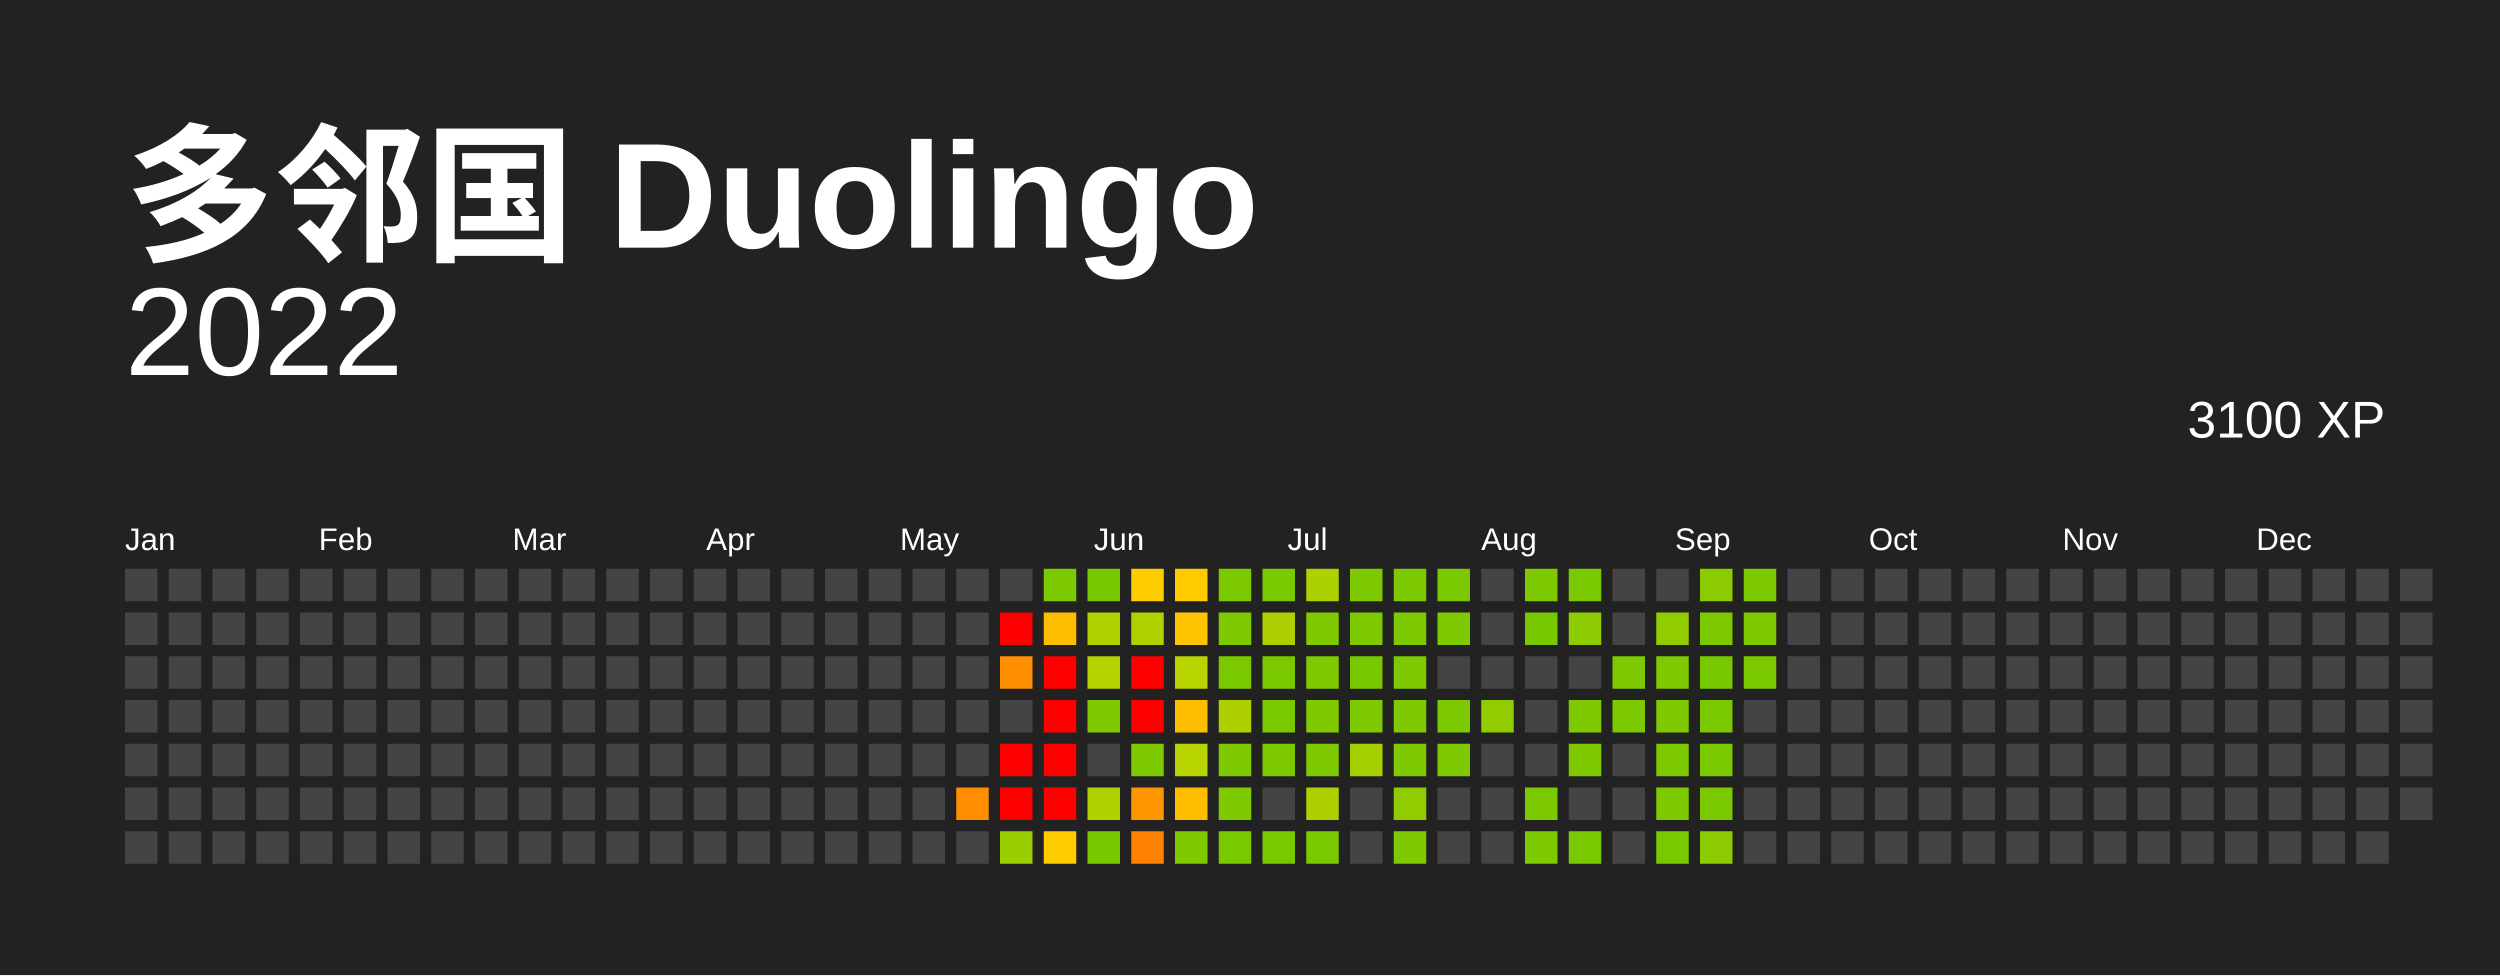
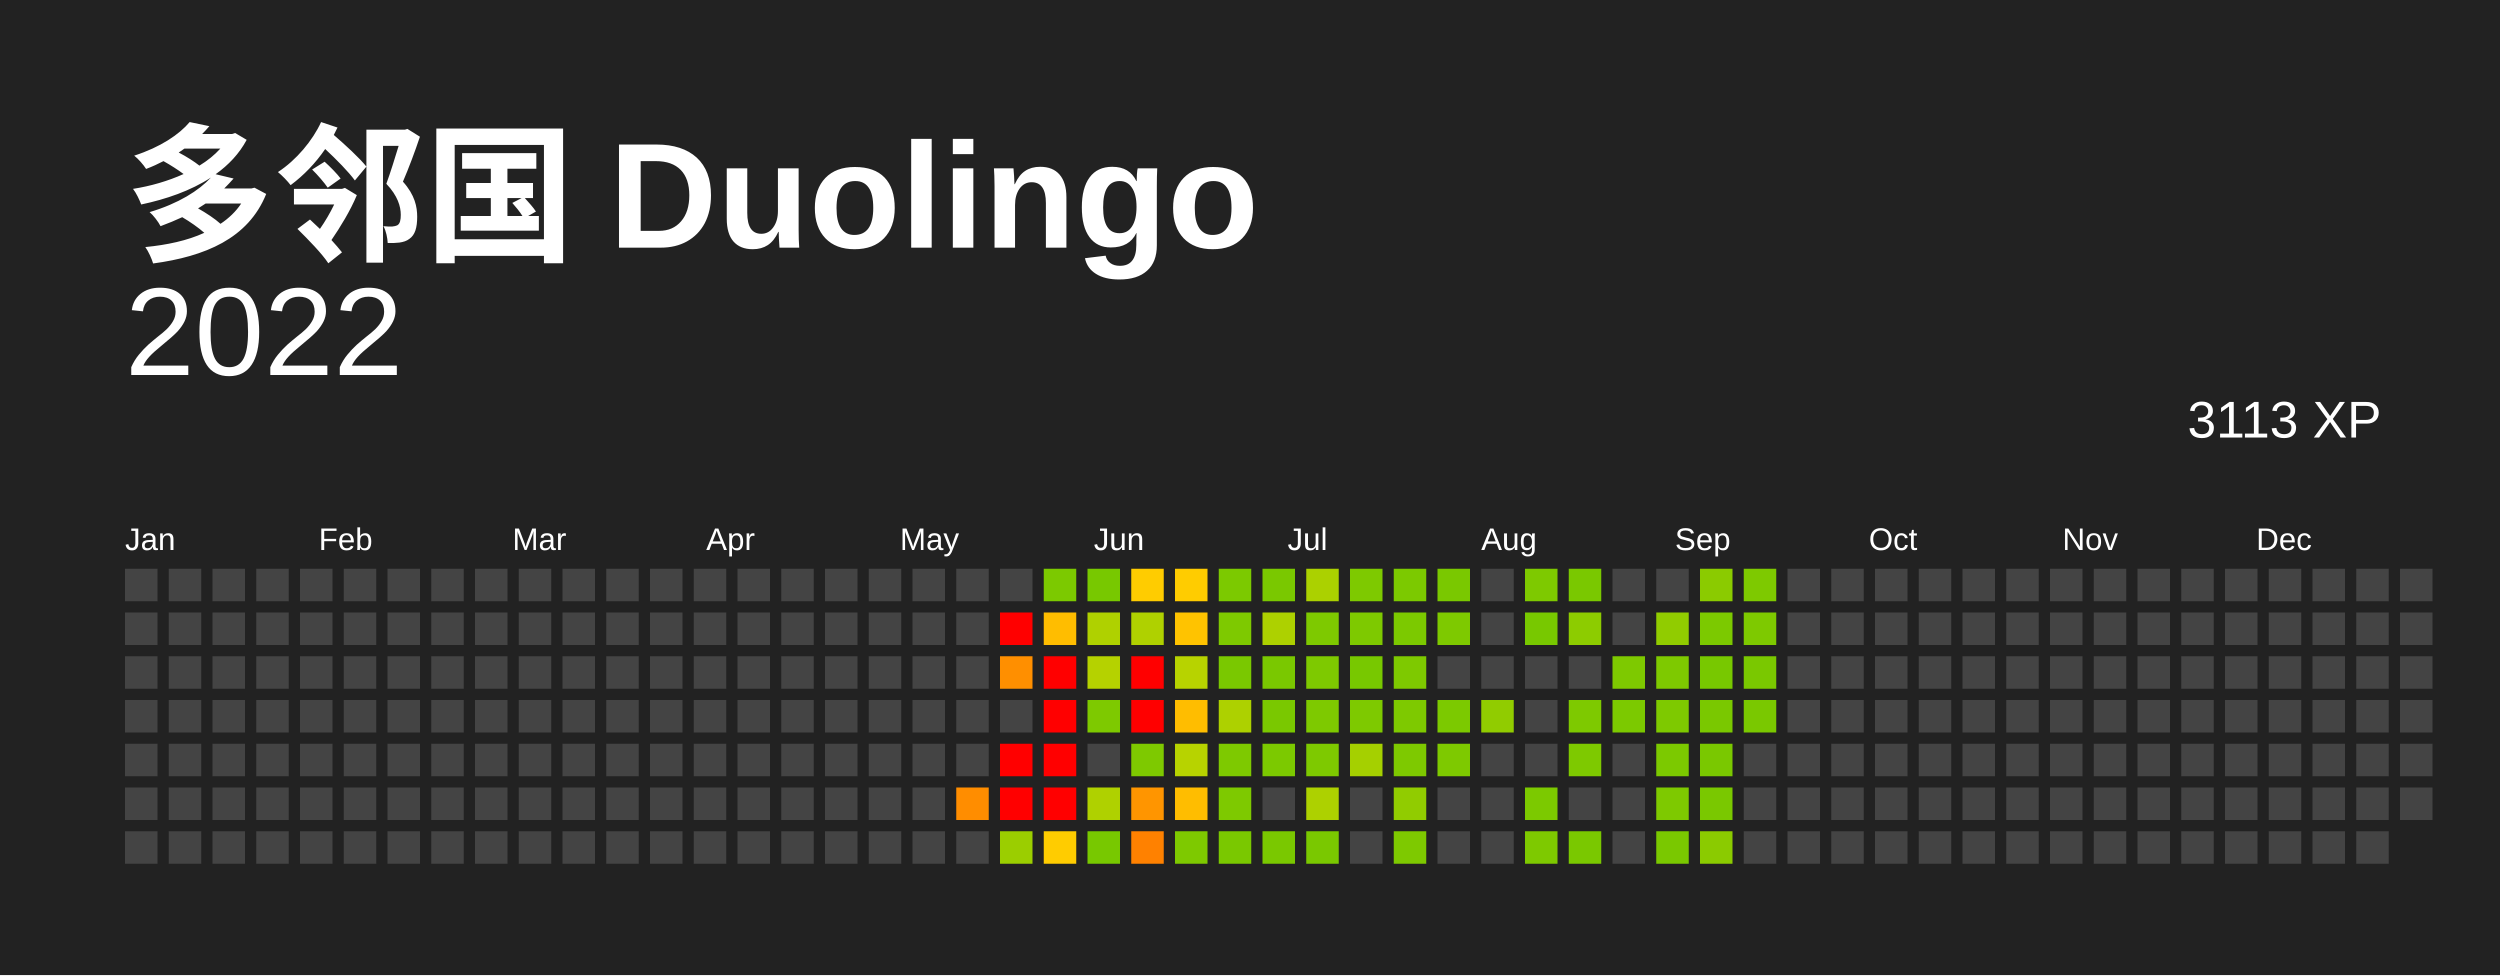
<svg xmlns="http://www.w3.org/2000/svg" baseProfile="full" height="78mm" version="1.1" viewBox="0,0,200,78" width="200mm">
  <defs />
  <rect fill="#222222" height="78" width="200" x="0" y="0" />
  <text fill="#FFFFFF" style="font-size:12px; font-family:Arial; font-weight:bold;" x="10" y="20"> 多邻国 Duolingo</text>
  <text alignment-baseline="hanging" fill="#FFFFFF" style="font-size:10.0px; font-family:Arial;" x="10" y="30">2022</text>
-   <text alignment-baseline="hanging" fill="#FFFFFF" style="font-size:4.125px; font-family:Arial;" x="175" y="35">3100 XP</text>
+   <text alignment-baseline="hanging" fill="#FFFFFF" style="font-size:4.125px; font-family:Arial;" x="175" y="35">3113 XP</text>
  <text fill="#FFFFFF" style="font-size:2.5px; font-family:Arial" x="10.0" y="44">Jan</text>
  <text fill="#FFFFFF" style="font-size:2.5px; font-family:Arial" x="25.5" y="44">Feb</text>
  <text fill="#FFFFFF" style="font-size:2.5px; font-family:Arial" x="41.0" y="44">Mar</text>
  <text fill="#FFFFFF" style="font-size:2.5px; font-family:Arial" x="56.5" y="44">Apr</text>
  <text fill="#FFFFFF" style="font-size:2.5px; font-family:Arial" x="72.0" y="44">May</text>
  <text fill="#FFFFFF" style="font-size:2.5px; font-family:Arial" x="87.5" y="44">Jun</text>
  <text fill="#FFFFFF" style="font-size:2.5px; font-family:Arial" x="103.0" y="44">Jul</text>
  <text fill="#FFFFFF" style="font-size:2.5px; font-family:Arial" x="118.5" y="44">Aug</text>
  <text fill="#FFFFFF" style="font-size:2.5px; font-family:Arial" x="134.0" y="44">Sep</text>
  <text fill="#FFFFFF" style="font-size:2.5px; font-family:Arial" x="149.5" y="44">Oct</text>
  <text fill="#FFFFFF" style="font-size:2.5px; font-family:Arial" x="165.0" y="44">Nov</text>
  <text fill="#FFFFFF" style="font-size:2.5px; font-family:Arial" x="180.5" y="44">Dec</text>
  <rect fill="#444444" height="2.6" width="2.6" x="10.0" y="45.5" />
  <rect fill="#444444" height="2.6" width="2.6" x="10.0" y="49.0" />
  <rect fill="#444444" height="2.6" width="2.6" x="10.0" y="52.5" />
  <rect fill="#444444" height="2.6" width="2.6" x="10.0" y="56.0" />
  <rect fill="#444444" height="2.6" width="2.6" x="10.0" y="59.5" />
  <rect fill="#444444" height="2.6" width="2.6" x="10.0" y="63.0" />
  <rect fill="#444444" height="2.6" width="2.6" x="10.0" y="66.5" />
  <rect fill="#444444" height="2.6" width="2.6" x="13.5" y="45.5" />
  <rect fill="#444444" height="2.6" width="2.6" x="13.5" y="49.0" />
  <rect fill="#444444" height="2.6" width="2.6" x="13.5" y="52.5" />
  <rect fill="#444444" height="2.6" width="2.6" x="13.5" y="56.0" />
  <rect fill="#444444" height="2.6" width="2.6" x="13.5" y="59.5" />
  <rect fill="#444444" height="2.6" width="2.6" x="13.5" y="63.0" />
  <rect fill="#444444" height="2.6" width="2.6" x="13.5" y="66.5" />
  <rect fill="#444444" height="2.6" width="2.6" x="17.0" y="45.5" />
  <rect fill="#444444" height="2.6" width="2.6" x="17.0" y="49.0" />
  <rect fill="#444444" height="2.6" width="2.6" x="17.0" y="52.5" />
  <rect fill="#444444" height="2.6" width="2.6" x="17.0" y="56.0" />
  <rect fill="#444444" height="2.6" width="2.6" x="17.0" y="59.5" />
  <rect fill="#444444" height="2.6" width="2.6" x="17.0" y="63.0" />
  <rect fill="#444444" height="2.6" width="2.6" x="17.0" y="66.5" />
  <rect fill="#444444" height="2.6" width="2.6" x="20.5" y="45.5" />
  <rect fill="#444444" height="2.6" width="2.6" x="20.5" y="49.0" />
  <rect fill="#444444" height="2.6" width="2.6" x="20.5" y="52.5" />
  <rect fill="#444444" height="2.6" width="2.6" x="20.5" y="56.0" />
  <rect fill="#444444" height="2.6" width="2.6" x="20.5" y="59.5" />
  <rect fill="#444444" height="2.6" width="2.6" x="20.5" y="63.0" />
  <rect fill="#444444" height="2.6" width="2.6" x="20.5" y="66.5" />
  <rect fill="#444444" height="2.6" width="2.6" x="24.0" y="45.5" />
  <rect fill="#444444" height="2.6" width="2.6" x="24.0" y="49.0" />
  <rect fill="#444444" height="2.6" width="2.6" x="24.0" y="52.5" />
  <rect fill="#444444" height="2.6" width="2.6" x="24.0" y="56.0" />
  <rect fill="#444444" height="2.6" width="2.6" x="24.0" y="59.5" />
  <rect fill="#444444" height="2.6" width="2.6" x="24.0" y="63.0" />
  <rect fill="#444444" height="2.6" width="2.6" x="24.0" y="66.5" />
  <rect fill="#444444" height="2.6" width="2.6" x="27.5" y="45.5" />
  <rect fill="#444444" height="2.6" width="2.6" x="27.5" y="49.0" />
  <rect fill="#444444" height="2.6" width="2.6" x="27.5" y="52.5" />
  <rect fill="#444444" height="2.6" width="2.6" x="27.5" y="56.0" />
  <rect fill="#444444" height="2.6" width="2.6" x="27.5" y="59.5" />
  <rect fill="#444444" height="2.6" width="2.6" x="27.5" y="63.0" />
  <rect fill="#444444" height="2.6" width="2.6" x="27.5" y="66.5" />
  <rect fill="#444444" height="2.6" width="2.6" x="31.0" y="45.5" />
  <rect fill="#444444" height="2.6" width="2.6" x="31.0" y="49.0" />
  <rect fill="#444444" height="2.6" width="2.6" x="31.0" y="52.5" />
  <rect fill="#444444" height="2.6" width="2.6" x="31.0" y="56.0" />
  <rect fill="#444444" height="2.6" width="2.6" x="31.0" y="59.5" />
  <rect fill="#444444" height="2.6" width="2.6" x="31.0" y="63.0" />
  <rect fill="#444444" height="2.6" width="2.6" x="31.0" y="66.5" />
  <rect fill="#444444" height="2.6" width="2.6" x="34.5" y="45.5" />
  <rect fill="#444444" height="2.6" width="2.6" x="34.5" y="49.0" />
  <rect fill="#444444" height="2.6" width="2.6" x="34.5" y="52.5" />
  <rect fill="#444444" height="2.6" width="2.6" x="34.5" y="56.0" />
  <rect fill="#444444" height="2.6" width="2.6" x="34.5" y="59.5" />
  <rect fill="#444444" height="2.6" width="2.6" x="34.5" y="63.0" />
  <rect fill="#444444" height="2.6" width="2.6" x="34.5" y="66.5" />
  <rect fill="#444444" height="2.6" width="2.6" x="38.0" y="45.5" />
  <rect fill="#444444" height="2.6" width="2.6" x="38.0" y="49.0" />
  <rect fill="#444444" height="2.6" width="2.6" x="38.0" y="52.5" />
  <rect fill="#444444" height="2.6" width="2.6" x="38.0" y="56.0" />
  <rect fill="#444444" height="2.6" width="2.6" x="38.0" y="59.5" />
  <rect fill="#444444" height="2.6" width="2.6" x="38.0" y="63.0" />
  <rect fill="#444444" height="2.6" width="2.6" x="38.0" y="66.5" />
  <rect fill="#444444" height="2.6" width="2.6" x="41.5" y="45.5" />
  <rect fill="#444444" height="2.6" width="2.6" x="41.5" y="49.0" />
  <rect fill="#444444" height="2.6" width="2.6" x="41.5" y="52.5" />
  <rect fill="#444444" height="2.6" width="2.6" x="41.5" y="56.0" />
  <rect fill="#444444" height="2.6" width="2.6" x="41.5" y="59.5" />
  <rect fill="#444444" height="2.6" width="2.6" x="41.5" y="63.0" />
  <rect fill="#444444" height="2.6" width="2.6" x="41.5" y="66.5" />
  <rect fill="#444444" height="2.6" width="2.6" x="45.0" y="45.5" />
  <rect fill="#444444" height="2.6" width="2.6" x="45.0" y="49.0" />
  <rect fill="#444444" height="2.6" width="2.6" x="45.0" y="52.5" />
  <rect fill="#444444" height="2.6" width="2.6" x="45.0" y="56.0" />
  <rect fill="#444444" height="2.6" width="2.6" x="45.0" y="59.5" />
  <rect fill="#444444" height="2.6" width="2.6" x="45.0" y="63.0" />
  <rect fill="#444444" height="2.6" width="2.6" x="45.0" y="66.5" />
  <rect fill="#444444" height="2.6" width="2.6" x="48.5" y="45.5" />
  <rect fill="#444444" height="2.6" width="2.6" x="48.5" y="49.0" />
  <rect fill="#444444" height="2.6" width="2.6" x="48.5" y="52.5" />
  <rect fill="#444444" height="2.6" width="2.6" x="48.5" y="56.0" />
  <rect fill="#444444" height="2.6" width="2.6" x="48.5" y="59.5" />
  <rect fill="#444444" height="2.6" width="2.6" x="48.5" y="63.0" />
  <rect fill="#444444" height="2.6" width="2.6" x="48.5" y="66.5" />
  <rect fill="#444444" height="2.6" width="2.6" x="52.0" y="45.5" />
  <rect fill="#444444" height="2.6" width="2.6" x="52.0" y="49.0" />
  <rect fill="#444444" height="2.6" width="2.6" x="52.0" y="52.5" />
  <rect fill="#444444" height="2.6" width="2.6" x="52.0" y="56.0" />
  <rect fill="#444444" height="2.6" width="2.6" x="52.0" y="59.5" />
  <rect fill="#444444" height="2.6" width="2.6" x="52.0" y="63.0" />
  <rect fill="#444444" height="2.6" width="2.6" x="52.0" y="66.5" />
  <rect fill="#444444" height="2.6" width="2.6" x="55.5" y="45.5" />
  <rect fill="#444444" height="2.6" width="2.6" x="55.5" y="49.0" />
  <rect fill="#444444" height="2.6" width="2.6" x="55.5" y="52.5" />
  <rect fill="#444444" height="2.6" width="2.6" x="55.5" y="56.0" />
  <rect fill="#444444" height="2.6" width="2.6" x="55.5" y="59.5" />
  <rect fill="#444444" height="2.6" width="2.6" x="55.5" y="63.0" />
  <rect fill="#444444" height="2.6" width="2.6" x="55.5" y="66.5" />
  <rect fill="#444444" height="2.6" width="2.6" x="59.0" y="45.5" />
  <rect fill="#444444" height="2.6" width="2.6" x="59.0" y="49.0" />
  <rect fill="#444444" height="2.6" width="2.6" x="59.0" y="52.5" />
  <rect fill="#444444" height="2.6" width="2.6" x="59.0" y="56.0" />
  <rect fill="#444444" height="2.6" width="2.6" x="59.0" y="59.5" />
  <rect fill="#444444" height="2.6" width="2.6" x="59.0" y="63.0" />
  <rect fill="#444444" height="2.6" width="2.6" x="59.0" y="66.5" />
  <rect fill="#444444" height="2.6" width="2.6" x="62.5" y="45.5" />
  <rect fill="#444444" height="2.6" width="2.6" x="62.5" y="49.0" />
  <rect fill="#444444" height="2.6" width="2.6" x="62.5" y="52.5" />
  <rect fill="#444444" height="2.6" width="2.6" x="62.5" y="56.0" />
  <rect fill="#444444" height="2.6" width="2.6" x="62.5" y="59.5" />
  <rect fill="#444444" height="2.6" width="2.6" x="62.5" y="63.0" />
  <rect fill="#444444" height="2.6" width="2.6" x="62.5" y="66.5" />
  <rect fill="#444444" height="2.6" width="2.6" x="66.0" y="45.5" />
  <rect fill="#444444" height="2.6" width="2.6" x="66.0" y="49.0" />
  <rect fill="#444444" height="2.6" width="2.6" x="66.0" y="52.5" />
  <rect fill="#444444" height="2.6" width="2.6" x="66.0" y="56.0" />
  <rect fill="#444444" height="2.6" width="2.6" x="66.0" y="59.5" />
  <rect fill="#444444" height="2.6" width="2.6" x="66.0" y="63.0" />
  <rect fill="#444444" height="2.6" width="2.6" x="66.0" y="66.5" />
  <rect fill="#444444" height="2.6" width="2.6" x="69.5" y="45.5" />
  <rect fill="#444444" height="2.6" width="2.6" x="69.5" y="49.0" />
  <rect fill="#444444" height="2.6" width="2.6" x="69.5" y="52.5" />
  <rect fill="#444444" height="2.6" width="2.6" x="69.5" y="56.0" />
  <rect fill="#444444" height="2.6" width="2.6" x="69.5" y="59.5" />
  <rect fill="#444444" height="2.6" width="2.6" x="69.5" y="63.0" />
  <rect fill="#444444" height="2.6" width="2.6" x="69.5" y="66.5" />
  <rect fill="#444444" height="2.6" width="2.6" x="73.0" y="45.5" />
  <rect fill="#444444" height="2.6" width="2.6" x="73.0" y="49.0" />
  <rect fill="#444444" height="2.6" width="2.6" x="73.0" y="52.5" />
  <rect fill="#444444" height="2.6" width="2.6" x="73.0" y="56.0" />
  <rect fill="#444444" height="2.6" width="2.6" x="73.0" y="59.5" />
  <rect fill="#444444" height="2.6" width="2.6" x="73.0" y="63.0" />
  <rect fill="#444444" height="2.6" width="2.6" x="73.0" y="66.5" />
  <rect fill="#444444" height="2.6" width="2.6" x="76.5" y="45.5" />
  <rect fill="#444444" height="2.6" width="2.6" x="76.5" y="49.0" />
  <rect fill="#444444" height="2.6" width="2.6" x="76.5" y="52.5" />
  <rect fill="#444444" height="2.6" width="2.6" x="76.5" y="56.0" />
  <rect fill="#444444" height="2.6" width="2.6" x="76.5" y="59.5" />
  <rect fill="#ff8d00" height="2.6" width="2.6" x="76.5" y="63.0" />
  <rect fill="#444444" height="2.6" width="2.6" x="76.5" y="66.5" />
  <rect fill="#444444" height="2.6" width="2.6" x="80.0" y="45.5" />
  <rect fill="red" height="2.6" width="2.6" x="80.0" y="49.0" />
  <rect fill="#ff8f00" height="2.6" width="2.6" x="80.0" y="52.5" />
  <rect fill="#444444" height="2.6" width="2.6" x="80.0" y="56.0" />
  <rect fill="red" height="2.6" width="2.6" x="80.0" y="59.5" />
  <rect fill="red" height="2.6" width="2.6" x="80.0" y="63.0" />
  <rect fill="#9bce00" height="2.6" width="2.6" x="80.0" y="66.5" />
  <rect fill="#7cc900" height="2.6" width="2.6" x="83.5" y="45.5" />
  <rect fill="#ffbd00" height="2.6" width="2.6" x="83.5" y="49.0" />
  <rect fill="red" height="2.6" width="2.6" x="83.5" y="52.5" />
  <rect fill="red" height="2.6" width="2.6" x="83.5" y="56.0" />
  <rect fill="red" height="2.6" width="2.6" x="83.5" y="59.5" />
  <rect fill="red" height="2.6" width="2.6" x="83.5" y="63.0" />
  <rect fill="#ffcc00" height="2.6" width="2.6" x="83.5" y="66.5" />
  <rect fill="#78c800" height="2.6" width="2.6" x="87.0" y="45.5" />
  <rect fill="#afd100" height="2.6" width="2.6" x="87.0" y="49.0" />
  <rect fill="#b5d200" height="2.6" width="2.6" x="87.0" y="52.5" />
  <rect fill="#7ec900" height="2.6" width="2.6" x="87.0" y="56.0" />
  <rect fill="#444444" height="2.6" width="2.6" x="87.0" y="59.5" />
  <rect fill="#afd100" height="2.6" width="2.6" x="87.0" y="63.0" />
  <rect fill="#78c800" height="2.6" width="2.6" x="87.0" y="66.5" />
  <rect fill="#ffcc00" height="2.6" width="2.6" x="90.5" y="45.5" />
  <rect fill="#afd100" height="2.6" width="2.6" x="90.5" y="49.0" />
  <rect fill="red" height="2.6" width="2.6" x="90.5" y="52.5" />
  <rect fill="red" height="2.6" width="2.6" x="90.5" y="56.0" />
  <rect fill="#7ec900" height="2.6" width="2.6" x="90.5" y="59.5" />
  <rect fill="#ff9500" height="2.6" width="2.6" x="90.5" y="63.0" />
  <rect fill="#ff8100" height="2.6" width="2.6" x="90.5" y="66.5" />
  <rect fill="#ffcc00" height="2.6" width="2.6" x="94.0" y="45.5" />
  <rect fill="#ffc300" height="2.6" width="2.6" x="94.0" y="49.0" />
  <rect fill="#b7d300" height="2.6" width="2.6" x="94.0" y="52.5" />
  <rect fill="#ffbd00" height="2.6" width="2.6" x="94.0" y="56.0" />
  <rect fill="#b7d300" height="2.6" width="2.6" x="94.0" y="59.5" />
  <rect fill="#ffbd00" height="2.6" width="2.6" x="94.0" y="63.0" />
  <rect fill="#7ec900" height="2.6" width="2.6" x="94.0" y="66.5" />
  <rect fill="#7cc900" height="2.6" width="2.6" x="97.5" y="45.5" />
  <rect fill="#7ec900" height="2.6" width="2.6" x="97.5" y="49.0" />
  <rect fill="#7ac800" height="2.6" width="2.6" x="97.5" y="52.5" />
  <rect fill="#add100" height="2.6" width="2.6" x="97.5" y="56.0" />
  <rect fill="#7ec900" height="2.6" width="2.6" x="97.5" y="59.5" />
  <rect fill="#7ec900" height="2.6" width="2.6" x="97.5" y="63.0" />
  <rect fill="#7ac800" height="2.6" width="2.6" x="97.5" y="66.5" />
  <rect fill="#7ac800" height="2.6" width="2.6" x="101.0" y="45.5" />
  <rect fill="#add100" height="2.6" width="2.6" x="101.0" y="49.0" />
  <rect fill="#7ac800" height="2.6" width="2.6" x="101.0" y="52.5" />
  <rect fill="#7ac800" height="2.6" width="2.6" x="101.0" y="56.0" />
  <rect fill="#7cc900" height="2.6" width="2.6" x="101.0" y="59.5" />
  <rect fill="#444444" height="2.6" width="2.6" x="101.0" y="63.0" />
  <rect fill="#7ac800" height="2.6" width="2.6" x="101.0" y="66.5" />
  <rect fill="#abd100" height="2.6" width="2.6" x="104.5" y="45.5" />
  <rect fill="#7ec900" height="2.6" width="2.6" x="104.5" y="49.0" />
  <rect fill="#7ec900" height="2.6" width="2.6" x="104.5" y="52.5" />
  <rect fill="#7ec900" height="2.6" width="2.6" x="104.5" y="56.0" />
  <rect fill="#7ec900" height="2.6" width="2.6" x="104.5" y="59.5" />
  <rect fill="#add100" height="2.6" width="2.6" x="104.5" y="63.0" />
  <rect fill="#7ac800" height="2.6" width="2.6" x="104.5" y="66.5" />
  <rect fill="#7ec900" height="2.6" width="2.6" x="108.0" y="45.5" />
  <rect fill="#7ec900" height="2.6" width="2.6" x="108.0" y="49.0" />
  <rect fill="#78c800" height="2.6" width="2.6" x="108.0" y="52.5" />
  <rect fill="#7ec900" height="2.6" width="2.6" x="108.0" y="56.0" />
  <rect fill="#a5d000" height="2.6" width="2.6" x="108.0" y="59.5" />
  <rect fill="#444444" height="2.6" width="2.6" x="108.0" y="63.0" />
  <rect fill="#444444" height="2.6" width="2.6" x="108.0" y="66.5" />
  <rect fill="#7cc900" height="2.6" width="2.6" x="111.5" y="45.5" />
  <rect fill="#7cc900" height="2.6" width="2.6" x="111.5" y="49.0" />
  <rect fill="#7ec900" height="2.6" width="2.6" x="111.5" y="52.5" />
  <rect fill="#7ec900" height="2.6" width="2.6" x="111.5" y="56.0" />
  <rect fill="#7ec900" height="2.6" width="2.6" x="111.5" y="59.5" />
  <rect fill="#91cc00" height="2.6" width="2.6" x="111.5" y="63.0" />
  <rect fill="#7ec900" height="2.6" width="2.6" x="111.5" y="66.5" />
  <rect fill="#7ac800" height="2.6" width="2.6" x="115.0" y="45.5" />
  <rect fill="#7ec900" height="2.6" width="2.6" x="115.0" y="49.0" />
  <rect fill="#444444" height="2.6" width="2.6" x="115.0" y="52.5" />
  <rect fill="#7cc900" height="2.6" width="2.6" x="115.0" y="56.0" />
  <rect fill="#7ec900" height="2.6" width="2.6" x="115.0" y="59.5" />
  <rect fill="#444444" height="2.6" width="2.6" x="115.0" y="63.0" />
  <rect fill="#444444" height="2.6" width="2.6" x="115.0" y="66.5" />
  <rect fill="#444444" height="2.6" width="2.6" x="118.5" y="45.5" />
  <rect fill="#444444" height="2.6" width="2.6" x="118.5" y="49.0" />
  <rect fill="#444444" height="2.6" width="2.6" x="118.5" y="52.5" />
  <rect fill="#91cc00" height="2.6" width="2.6" x="118.5" y="56.0" />
  <rect fill="#444444" height="2.6" width="2.6" x="118.5" y="59.5" />
  <rect fill="#444444" height="2.6" width="2.6" x="118.5" y="63.0" />
  <rect fill="#444444" height="2.6" width="2.6" x="118.5" y="66.5" />
  <rect fill="#7ec900" height="2.6" width="2.6" x="122.0" y="45.5" />
  <rect fill="#78c800" height="2.6" width="2.6" x="122.0" y="49.0" />
  <rect fill="#444444" height="2.6" width="2.6" x="122.0" y="52.5" />
  <rect fill="#444444" height="2.6" width="2.6" x="122.0" y="56.0" />
  <rect fill="#444444" height="2.6" width="2.6" x="122.0" y="59.5" />
  <rect fill="#7cc900" height="2.6" width="2.6" x="122.0" y="63.0" />
  <rect fill="#7ec900" height="2.6" width="2.6" x="122.0" y="66.5" />
  <rect fill="#7ac800" height="2.6" width="2.6" x="125.5" y="45.5" />
  <rect fill="#8dcc00" height="2.6" width="2.6" x="125.5" y="49.0" />
  <rect fill="#444444" height="2.6" width="2.6" x="125.5" y="52.5" />
  <rect fill="#7ec900" height="2.6" width="2.6" x="125.5" y="56.0" />
  <rect fill="#7ec900" height="2.6" width="2.6" x="125.5" y="59.5" />
  <rect fill="#444444" height="2.6" width="2.6" x="125.5" y="63.0" />
  <rect fill="#7ac800" height="2.6" width="2.6" x="125.5" y="66.5" />
  <rect fill="#444444" height="2.6" width="2.6" x="129.0" y="45.5" />
  <rect fill="#444444" height="2.6" width="2.6" x="129.0" y="49.0" />
  <rect fill="#7ec900" height="2.6" width="2.6" x="129.0" y="52.5" />
  <rect fill="#7cc900" height="2.6" width="2.6" x="129.0" y="56.0" />
  <rect fill="#444444" height="2.6" width="2.6" x="129.0" y="59.5" />
  <rect fill="#444444" height="2.6" width="2.6" x="129.0" y="63.0" />
  <rect fill="#444444" height="2.6" width="2.6" x="129.0" y="66.5" />
  <rect fill="#444444" height="2.6" width="2.6" x="132.5" y="45.5" />
  <rect fill="#91cc00" height="2.6" width="2.6" x="132.5" y="49.0" />
  <rect fill="#7ec900" height="2.6" width="2.6" x="132.5" y="52.5" />
  <rect fill="#7ec900" height="2.6" width="2.6" x="132.5" y="56.0" />
  <rect fill="#7cc900" height="2.6" width="2.6" x="132.5" y="59.5" />
  <rect fill="#7ec900" height="2.6" width="2.6" x="132.5" y="63.0" />
  <rect fill="#7ac800" height="2.6" width="2.6" x="132.5" y="66.5" />
  <rect fill="#8bcb00" height="2.6" width="2.6" x="136.0" y="45.5" />
  <rect fill="#7cc900" height="2.6" width="2.6" x="136.0" y="49.0" />
  <rect fill="#78c800" height="2.6" width="2.6" x="136.0" y="52.5" />
  <rect fill="#7ac800" height="2.6" width="2.6" x="136.0" y="56.0" />
  <rect fill="#7ac800" height="2.6" width="2.6" x="136.0" y="59.5" />
  <rect fill="#7ac800" height="2.6" width="2.6" x="136.0" y="63.0" />
  <rect fill="#8bcb00" height="2.6" width="2.6" x="136.0" y="66.5" />
  <rect fill="#7ec900" height="2.6" width="2.6" x="139.5" y="45.5" />
  <rect fill="#7ec900" height="2.6" width="2.6" x="139.5" y="49.0" />
  <rect fill="#7ac800" height="2.6" width="2.6" x="139.5" y="52.5" />
-   <rect fill="#444444" height="2.6" width="2.6" x="139.5" y="56.0" />
+   <rect fill="#7ac800" height="2.6" width="2.6" x="139.5" y="56.0" />
  <rect fill="#444444" height="2.6" width="2.6" x="139.5" y="59.5" />
  <rect fill="#444444" height="2.6" width="2.6" x="139.5" y="63.0" />
  <rect fill="#444444" height="2.6" width="2.6" x="139.5" y="66.5" />
  <rect fill="#444444" height="2.6" width="2.6" x="143.0" y="45.5" />
  <rect fill="#444444" height="2.6" width="2.6" x="143.0" y="49.0" />
  <rect fill="#444444" height="2.6" width="2.6" x="143.0" y="52.5" />
  <rect fill="#444444" height="2.6" width="2.6" x="143.0" y="56.0" />
  <rect fill="#444444" height="2.6" width="2.6" x="143.0" y="59.5" />
  <rect fill="#444444" height="2.6" width="2.6" x="143.0" y="63.0" />
  <rect fill="#444444" height="2.6" width="2.6" x="143.0" y="66.5" />
  <rect fill="#444444" height="2.6" width="2.6" x="146.5" y="45.5" />
  <rect fill="#444444" height="2.6" width="2.6" x="146.5" y="49.0" />
  <rect fill="#444444" height="2.6" width="2.6" x="146.5" y="52.5" />
  <rect fill="#444444" height="2.6" width="2.6" x="146.5" y="56.0" />
  <rect fill="#444444" height="2.6" width="2.6" x="146.5" y="59.5" />
  <rect fill="#444444" height="2.6" width="2.6" x="146.5" y="63.0" />
  <rect fill="#444444" height="2.6" width="2.6" x="146.5" y="66.5" />
  <rect fill="#444444" height="2.6" width="2.6" x="150.0" y="45.5" />
  <rect fill="#444444" height="2.6" width="2.6" x="150.0" y="49.0" />
  <rect fill="#444444" height="2.6" width="2.6" x="150.0" y="52.5" />
  <rect fill="#444444" height="2.6" width="2.6" x="150.0" y="56.0" />
  <rect fill="#444444" height="2.6" width="2.6" x="150.0" y="59.5" />
  <rect fill="#444444" height="2.6" width="2.6" x="150.0" y="63.0" />
  <rect fill="#444444" height="2.6" width="2.6" x="150.0" y="66.5" />
  <rect fill="#444444" height="2.6" width="2.6" x="153.5" y="45.5" />
  <rect fill="#444444" height="2.6" width="2.6" x="153.5" y="49.0" />
  <rect fill="#444444" height="2.6" width="2.6" x="153.5" y="52.5" />
  <rect fill="#444444" height="2.6" width="2.6" x="153.5" y="56.0" />
  <rect fill="#444444" height="2.6" width="2.6" x="153.5" y="59.5" />
  <rect fill="#444444" height="2.6" width="2.6" x="153.5" y="63.0" />
  <rect fill="#444444" height="2.6" width="2.6" x="153.5" y="66.5" />
  <rect fill="#444444" height="2.6" width="2.6" x="157.0" y="45.5" />
  <rect fill="#444444" height="2.6" width="2.6" x="157.0" y="49.0" />
  <rect fill="#444444" height="2.6" width="2.6" x="157.0" y="52.5" />
  <rect fill="#444444" height="2.6" width="2.6" x="157.0" y="56.0" />
  <rect fill="#444444" height="2.6" width="2.6" x="157.0" y="59.5" />
  <rect fill="#444444" height="2.6" width="2.6" x="157.0" y="63.0" />
  <rect fill="#444444" height="2.6" width="2.6" x="157.0" y="66.5" />
  <rect fill="#444444" height="2.6" width="2.6" x="160.5" y="45.5" />
  <rect fill="#444444" height="2.6" width="2.6" x="160.5" y="49.0" />
  <rect fill="#444444" height="2.6" width="2.6" x="160.5" y="52.5" />
  <rect fill="#444444" height="2.6" width="2.6" x="160.5" y="56.0" />
  <rect fill="#444444" height="2.6" width="2.6" x="160.5" y="59.5" />
  <rect fill="#444444" height="2.6" width="2.6" x="160.5" y="63.0" />
  <rect fill="#444444" height="2.6" width="2.6" x="160.5" y="66.5" />
  <rect fill="#444444" height="2.6" width="2.6" x="164.0" y="45.5" />
  <rect fill="#444444" height="2.6" width="2.6" x="164.0" y="49.0" />
  <rect fill="#444444" height="2.6" width="2.6" x="164.0" y="52.5" />
  <rect fill="#444444" height="2.6" width="2.6" x="164.0" y="56.0" />
  <rect fill="#444444" height="2.6" width="2.6" x="164.0" y="59.5" />
  <rect fill="#444444" height="2.6" width="2.6" x="164.0" y="63.0" />
  <rect fill="#444444" height="2.6" width="2.6" x="164.0" y="66.5" />
  <rect fill="#444444" height="2.6" width="2.6" x="167.5" y="45.5" />
  <rect fill="#444444" height="2.6" width="2.6" x="167.5" y="49.0" />
  <rect fill="#444444" height="2.6" width="2.6" x="167.5" y="52.5" />
  <rect fill="#444444" height="2.6" width="2.6" x="167.5" y="56.0" />
  <rect fill="#444444" height="2.6" width="2.6" x="167.5" y="59.5" />
  <rect fill="#444444" height="2.6" width="2.6" x="167.5" y="63.0" />
  <rect fill="#444444" height="2.6" width="2.6" x="167.5" y="66.5" />
  <rect fill="#444444" height="2.6" width="2.6" x="171.0" y="45.5" />
  <rect fill="#444444" height="2.6" width="2.6" x="171.0" y="49.0" />
  <rect fill="#444444" height="2.6" width="2.6" x="171.0" y="52.5" />
  <rect fill="#444444" height="2.6" width="2.6" x="171.0" y="56.0" />
  <rect fill="#444444" height="2.6" width="2.6" x="171.0" y="59.5" />
  <rect fill="#444444" height="2.6" width="2.6" x="171.0" y="63.0" />
  <rect fill="#444444" height="2.6" width="2.6" x="171.0" y="66.5" />
  <rect fill="#444444" height="2.6" width="2.6" x="174.5" y="45.5" />
  <rect fill="#444444" height="2.6" width="2.6" x="174.5" y="49.0" />
  <rect fill="#444444" height="2.6" width="2.6" x="174.5" y="52.5" />
  <rect fill="#444444" height="2.6" width="2.6" x="174.5" y="56.0" />
  <rect fill="#444444" height="2.6" width="2.6" x="174.5" y="59.5" />
  <rect fill="#444444" height="2.6" width="2.6" x="174.5" y="63.0" />
  <rect fill="#444444" height="2.6" width="2.6" x="174.5" y="66.5" />
  <rect fill="#444444" height="2.6" width="2.6" x="178.0" y="45.5" />
  <rect fill="#444444" height="2.6" width="2.6" x="178.0" y="49.0" />
  <rect fill="#444444" height="2.6" width="2.6" x="178.0" y="52.5" />
  <rect fill="#444444" height="2.6" width="2.6" x="178.0" y="56.0" />
  <rect fill="#444444" height="2.6" width="2.6" x="178.0" y="59.5" />
  <rect fill="#444444" height="2.6" width="2.6" x="178.0" y="63.0" />
  <rect fill="#444444" height="2.6" width="2.6" x="178.0" y="66.5" />
  <rect fill="#444444" height="2.6" width="2.6" x="181.5" y="45.5" />
  <rect fill="#444444" height="2.6" width="2.6" x="181.5" y="49.0" />
  <rect fill="#444444" height="2.6" width="2.6" x="181.5" y="52.5" />
  <rect fill="#444444" height="2.6" width="2.6" x="181.5" y="56.0" />
  <rect fill="#444444" height="2.6" width="2.6" x="181.5" y="59.5" />
  <rect fill="#444444" height="2.6" width="2.6" x="181.5" y="63.0" />
  <rect fill="#444444" height="2.6" width="2.6" x="181.5" y="66.5" />
  <rect fill="#444444" height="2.6" width="2.6" x="185.0" y="45.5" />
  <rect fill="#444444" height="2.6" width="2.6" x="185.0" y="49.0" />
  <rect fill="#444444" height="2.6" width="2.6" x="185.0" y="52.5" />
  <rect fill="#444444" height="2.6" width="2.6" x="185.0" y="56.0" />
  <rect fill="#444444" height="2.6" width="2.6" x="185.0" y="59.5" />
  <rect fill="#444444" height="2.6" width="2.6" x="185.0" y="63.0" />
  <rect fill="#444444" height="2.6" width="2.6" x="185.0" y="66.5" />
  <rect fill="#444444" height="2.6" width="2.6" x="188.5" y="45.5" />
  <rect fill="#444444" height="2.6" width="2.6" x="188.5" y="49.0" />
  <rect fill="#444444" height="2.6" width="2.6" x="188.5" y="52.5" />
  <rect fill="#444444" height="2.6" width="2.6" x="188.5" y="56.0" />
  <rect fill="#444444" height="2.6" width="2.6" x="188.5" y="59.5" />
  <rect fill="#444444" height="2.6" width="2.6" x="188.5" y="63.0" />
  <rect fill="#444444" height="2.6" width="2.6" x="188.5" y="66.5" />
  <rect fill="#444444" height="2.6" width="2.6" x="192.0" y="45.5" />
  <rect fill="#444444" height="2.6" width="2.6" x="192.0" y="49.0" />
  <rect fill="#444444" height="2.6" width="2.6" x="192.0" y="52.5" />
  <rect fill="#444444" height="2.6" width="2.6" x="192.0" y="56.0" />
  <rect fill="#444444" height="2.6" width="2.6" x="192.0" y="59.5" />
  <rect fill="#444444" height="2.6" width="2.6" x="192.0" y="63.0" />
</svg>
